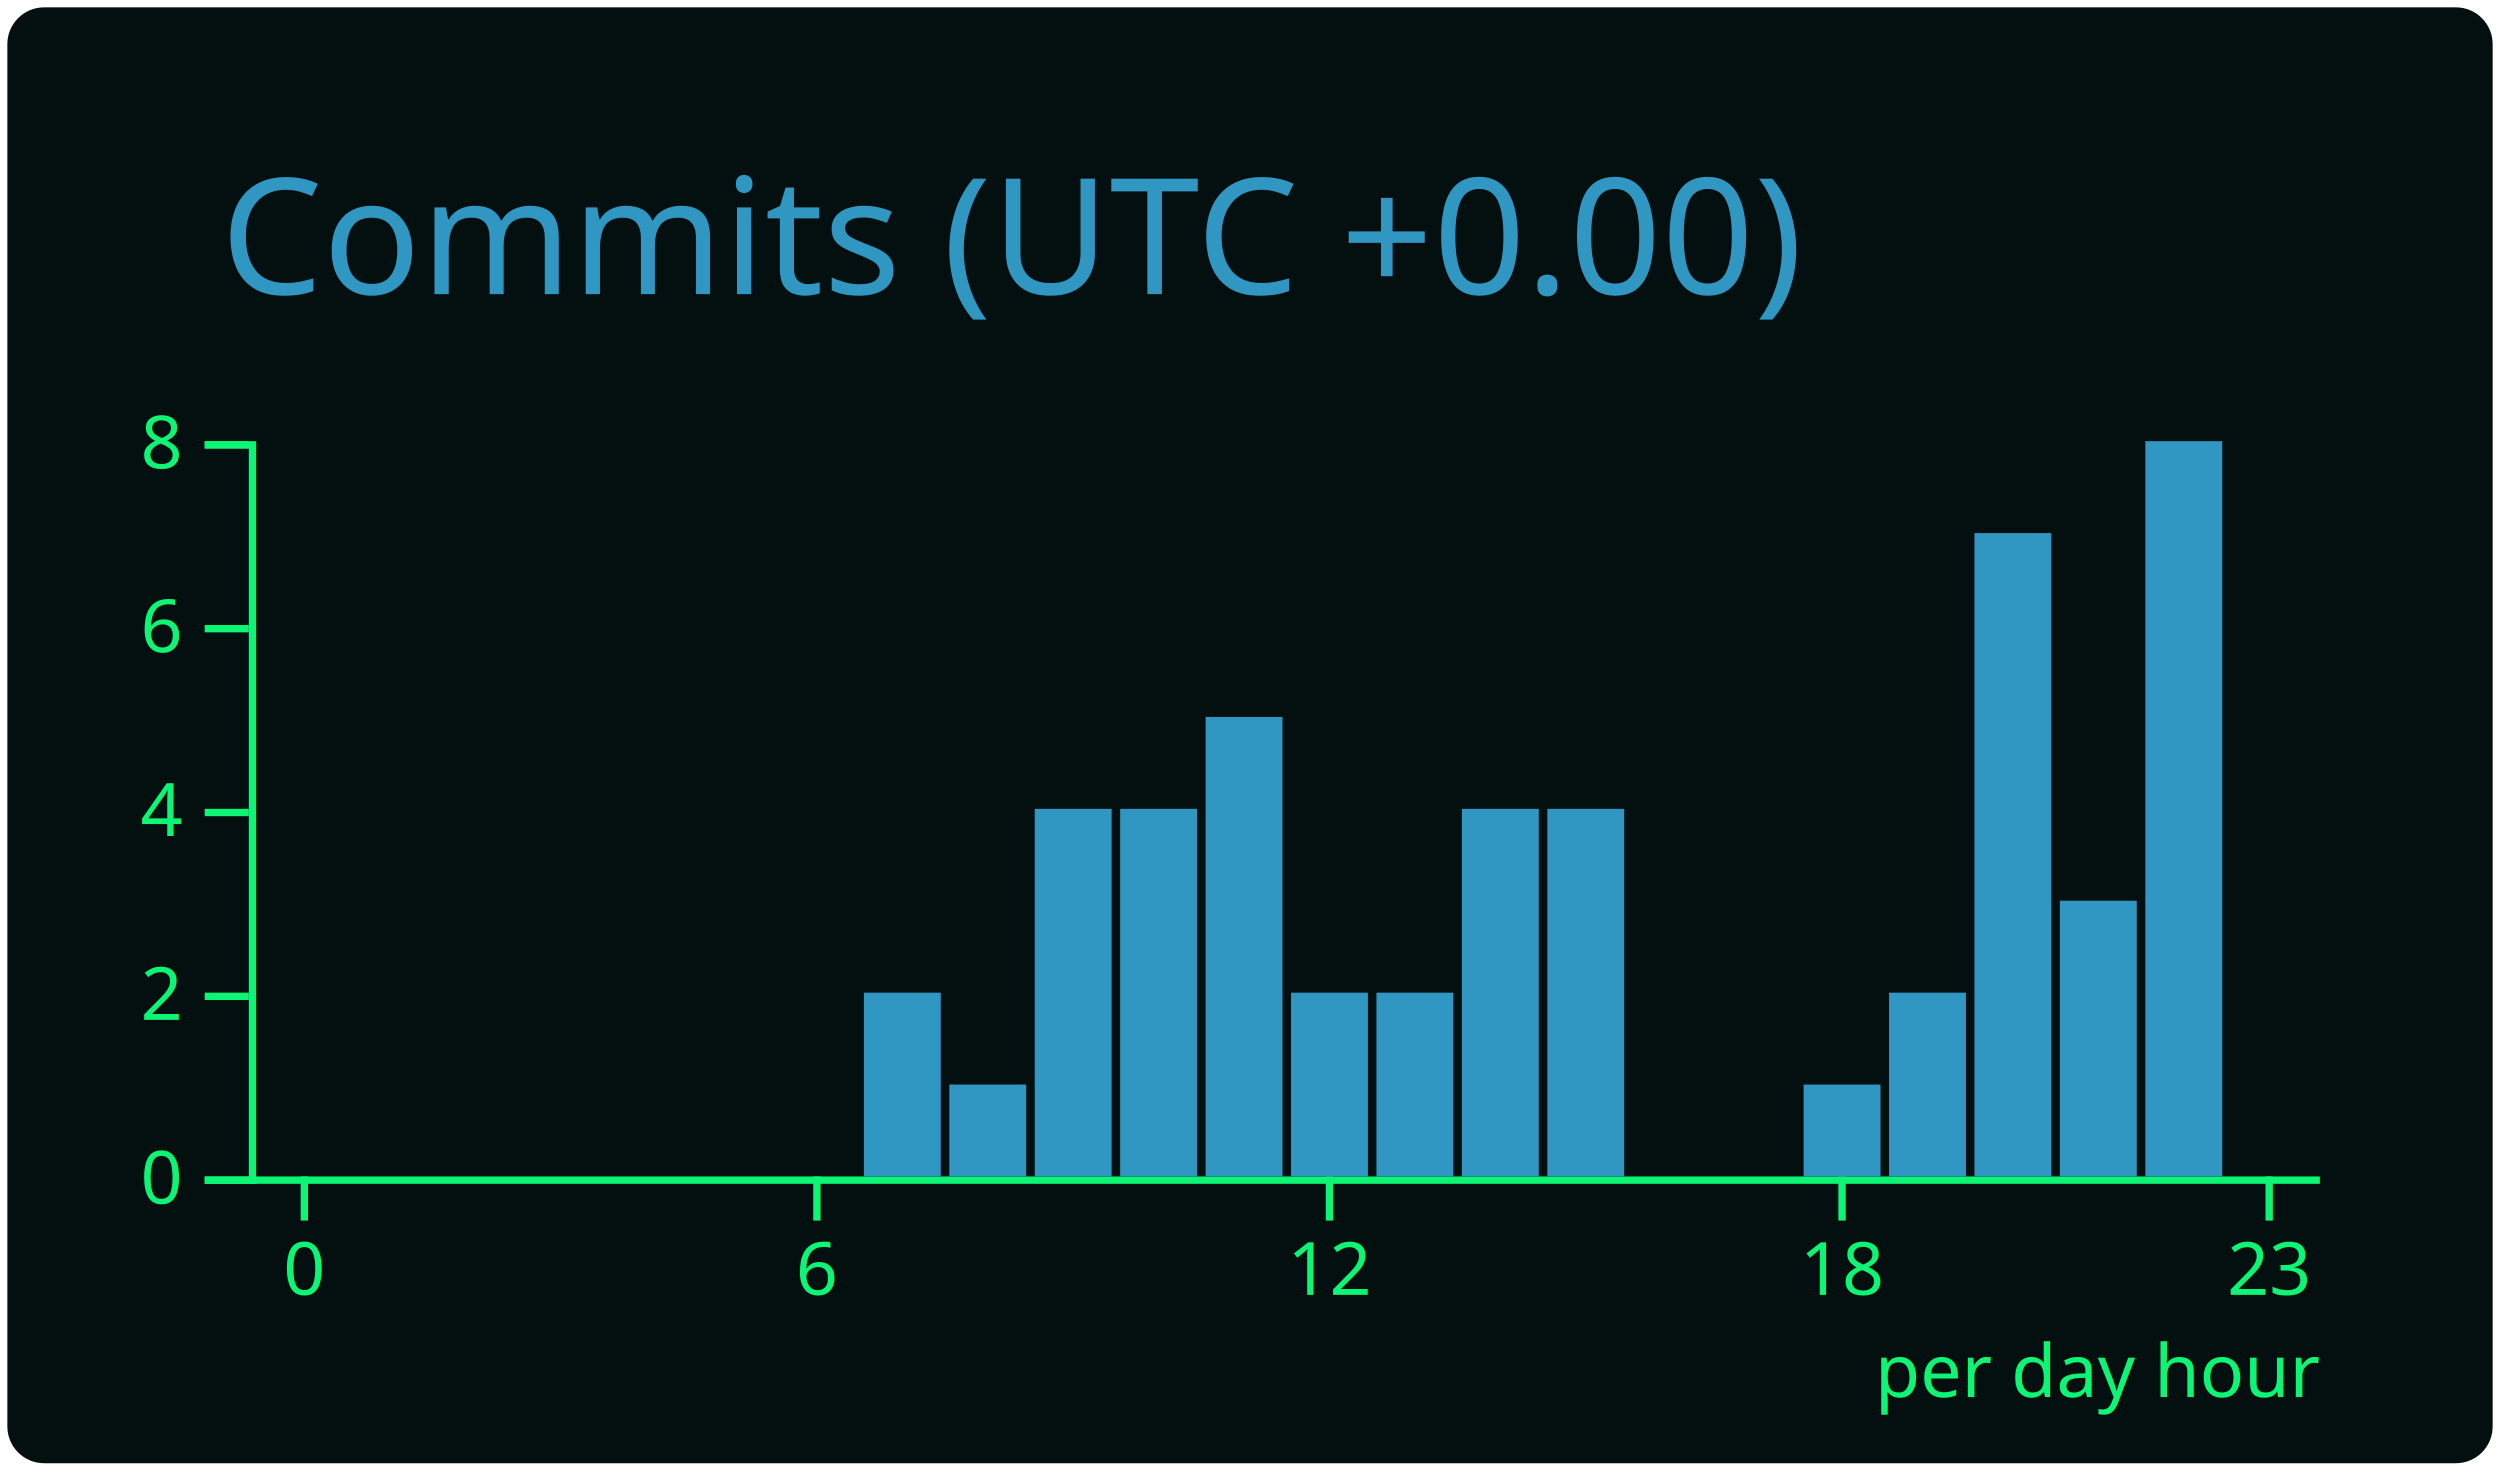
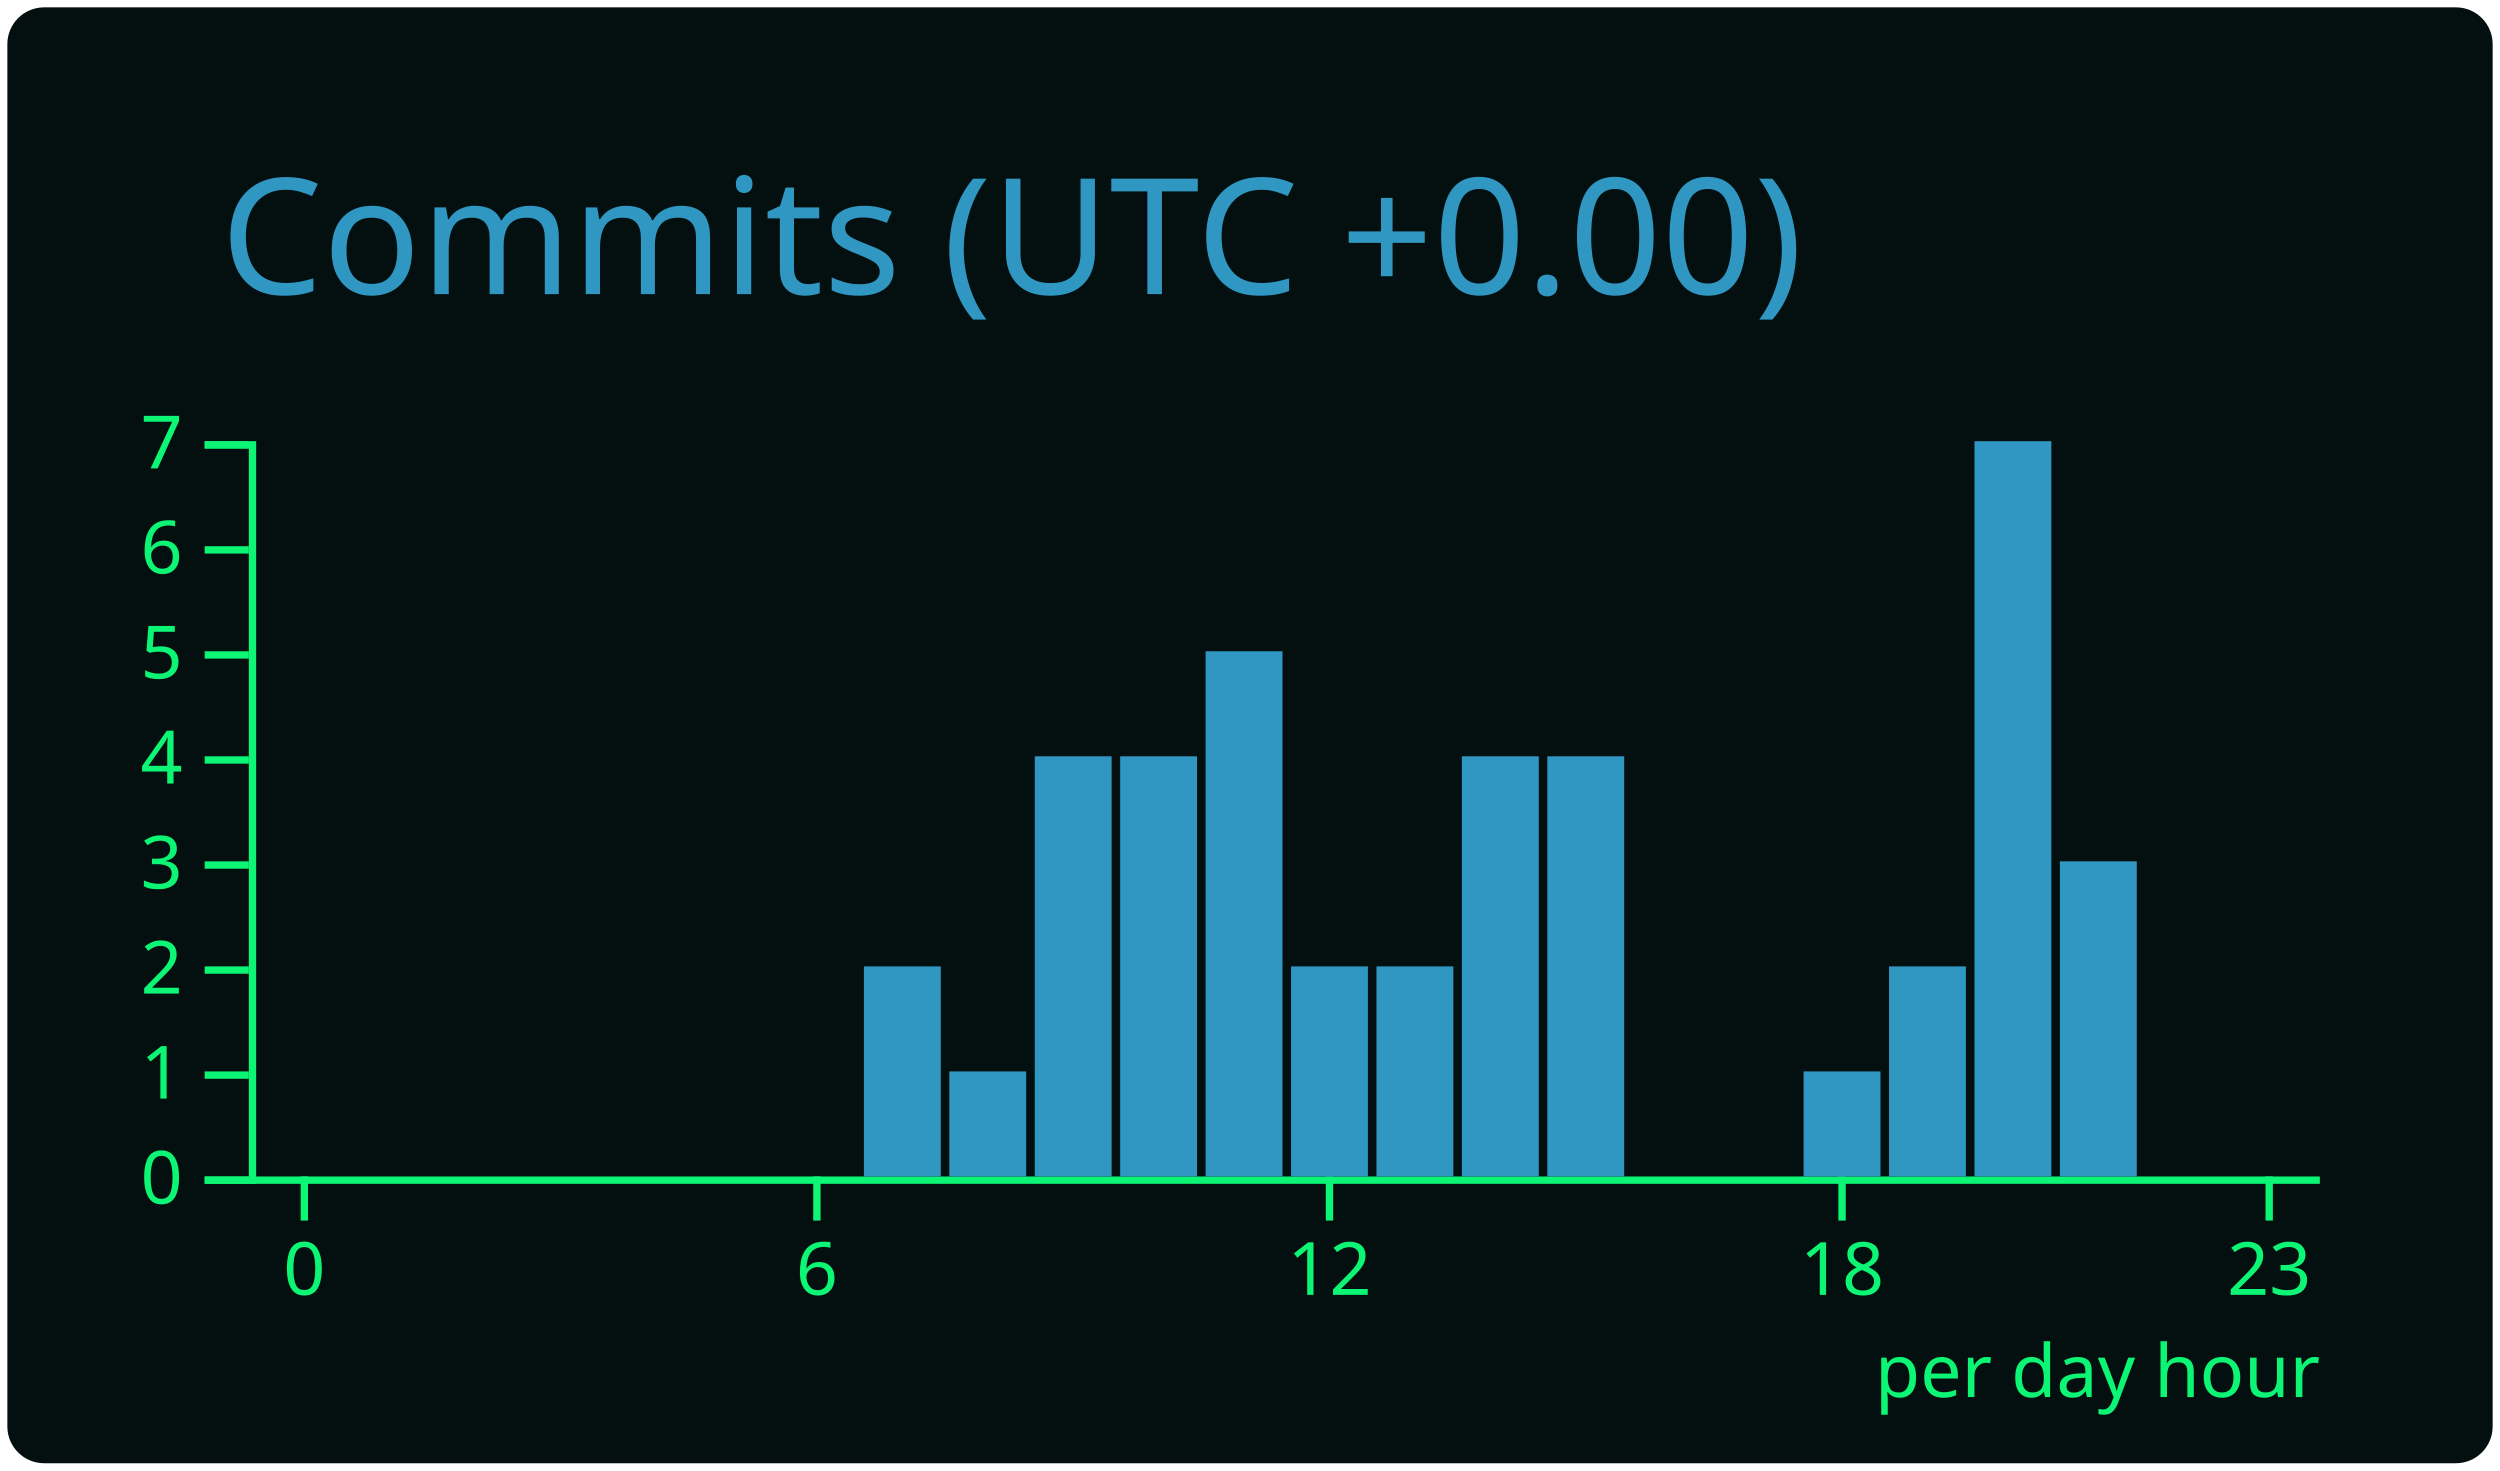
<svg xmlns="http://www.w3.org/2000/svg" width="340" height="200" viewBox="0 0 340 200">
  <style>* {
          font-family: 'Segoe UI', Ubuntu, "Helvetica Neue", Sans-Serif
        }</style>
  <rect x="1" y="1" rx="5" ry="5" height="99%" width="99.412%" stroke="#000000" stroke-width="1" fill="#040f0f" stroke-opacity="0" />
  <text x="30" y="40" style="font-size: 22px; fill: #2f97c1;">Commits (UTC +0.00)</text>
  <g transform="translate(0,40)">
    <g color="#2f97c1" transform="translate(35,20)">
      <g color="#0cf574" transform="translate(0,100)" fill="none" font-size="10" font-family="sans-serif" text-anchor="middle">
        <path class="domain" stroke="currentColor" d="M-1.162,0.5H280.5" />
        <g class="tick" opacity="1" transform="translate(6.390041,0)">
          <line stroke="currentColor" y2="6" />
          <text fill="currentColor" y="9" dy="0.71em">0</text>
        </g>
        <g class="tick" opacity="1" transform="translate(76.09959,0)">
          <line stroke="currentColor" y2="6" />
          <text fill="currentColor" y="9" dy="0.71em">6</text>
        </g>
        <g class="tick" opacity="1" transform="translate(145.8091,0)">
          <line stroke="currentColor" y2="6" />
          <text fill="currentColor" y="9" dy="0.71em">12</text>
        </g>
        <g class="tick" opacity="1" transform="translate(215.5187,0)">
          <line stroke="currentColor" y2="6" />
          <text fill="currentColor" y="9" dy="0.71em">18</text>
        </g>
        <g class="tick" opacity="1" transform="translate(273.61,0)">
          <line stroke="currentColor" y2="6" />
          <text fill="currentColor" y="9" dy="0.71em">23</text>
        </g>
      </g>
      <g color="#0cf574" transform="translate(-1.161826,0)" fill="none" font-size="10" font-family="sans-serif" text-anchor="end">
        <path class="domain" stroke="currentColor" d="M-6,100.5H0.5V0.5H-6" />
        <g class="tick" opacity="1" transform="translate(0,100.5)">
          <line stroke="currentColor" x2="-6" />
          <text fill="currentColor" x="-9" dy="0.32em">0</text>
        </g>
-         <g class="tick" opacity="1" transform="translate(0,75.5)">
+         <g class="tick" opacity="1" transform="translate(0,86.21429)">
+           <line stroke="currentColor" x2="-6" />
+           <text fill="currentColor" x="-9" dy="0.32em">1</text>
+         </g>
+         <g class="tick" opacity="1" transform="translate(0,71.92857)">
          <line stroke="currentColor" x2="-6" />
          <text fill="currentColor" x="-9" dy="0.32em">2</text>
        </g>
-         <g class="tick" opacity="1" transform="translate(0,50.5)">
+         <g class="tick" opacity="1" transform="translate(0,57.64286)">
+           <line stroke="currentColor" x2="-6" />
+           <text fill="currentColor" x="-9" dy="0.32em">3</text>
+         </g>
+         <g class="tick" opacity="1" transform="translate(0,43.35714)">
          <line stroke="currentColor" x2="-6" />
          <text fill="currentColor" x="-9" dy="0.32em">4</text>
        </g>
-         <g class="tick" opacity="1" transform="translate(0,25.5)">
+         <g class="tick" opacity="1" transform="translate(0,29.07143)">
+           <line stroke="currentColor" x2="-6" />
+           <text fill="currentColor" x="-9" dy="0.32em">5</text>
+         </g>
+         <g class="tick" opacity="1" transform="translate(0,14.78571)">
          <line stroke="currentColor" x2="-6" />
          <text fill="currentColor" x="-9" dy="0.32em">6</text>
        </g>
        <g class="tick" opacity="1" transform="translate(0,0.5)">
          <line stroke="currentColor" x2="-6" />
-           <text fill="currentColor" x="-9" dy="0.32em">8</text>
+           <text fill="currentColor" x="-9" dy="0.32em">7</text>
        </g>
      </g>
      <rect class="bar" fill="#2f97c1" x="1.162" y="100" width="10.456" height="0" />
      <rect class="bar" fill="#2f97c1" x="12.78" y="100" width="10.456" height="0" />
      <rect class="bar" fill="#2f97c1" x="24.398" y="100" width="10.456" height="0" />
      <rect class="bar" fill="#2f97c1" x="36.017" y="100" width="10.456" height="0" />
      <rect class="bar" fill="#2f97c1" x="47.635" y="100" width="10.456" height="0" />
      <rect class="bar" fill="#2f97c1" x="59.253" y="100" width="10.456" height="0" />
      <rect class="bar" fill="#2f97c1" x="70.871" y="100" width="10.456" height="0" />
-       <rect class="bar" fill="#2f97c1" x="82.49" y="75" width="10.456" height="25" />
-       <rect class="bar" fill="#2f97c1" x="94.108" y="87.5" width="10.456" height="12.5" />
-       <rect class="bar" fill="#2f97c1" x="105.726" y="50" width="10.456" height="50" />
-       <rect class="bar" fill="#2f97c1" x="117.344" y="50" width="10.456" height="50" />
-       <rect class="bar" fill="#2f97c1" x="128.963" y="37.5" width="10.456" height="62.5" />
-       <rect class="bar" fill="#2f97c1" x="140.581" y="75" width="10.456" height="25" />
-       <rect class="bar" fill="#2f97c1" x="152.199" y="75" width="10.456" height="25" />
-       <rect class="bar" fill="#2f97c1" x="163.817" y="50" width="10.456" height="50" />
-       <rect class="bar" fill="#2f97c1" x="175.436" y="50" width="10.456" height="50" />
+       <rect class="bar" fill="#2f97c1" x="82.49" y="71.429" width="10.456" height="28.571" />
+       <rect class="bar" fill="#2f97c1" x="94.108" y="85.714" width="10.456" height="14.286" />
+       <rect class="bar" fill="#2f97c1" x="105.726" y="42.857" width="10.456" height="57.143" />
+       <rect class="bar" fill="#2f97c1" x="117.344" y="42.857" width="10.456" height="57.143" />
+       <rect class="bar" fill="#2f97c1" x="128.963" y="28.571" width="10.456" height="71.429" />
+       <rect class="bar" fill="#2f97c1" x="140.581" y="71.429" width="10.456" height="28.571" />
+       <rect class="bar" fill="#2f97c1" x="152.199" y="71.429" width="10.456" height="28.571" />
+       <rect class="bar" fill="#2f97c1" x="163.817" y="42.857" width="10.456" height="57.143" />
+       <rect class="bar" fill="#2f97c1" x="175.436" y="42.857" width="10.456" height="57.143" />
      <rect class="bar" fill="#2f97c1" x="187.054" y="100" width="10.456" height="0" />
      <rect class="bar" fill="#2f97c1" x="198.672" y="100" width="10.456" height="0" />
-       <rect class="bar" fill="#2f97c1" x="210.29" y="87.5" width="10.456" height="12.5" />
-       <rect class="bar" fill="#2f97c1" x="221.909" y="75" width="10.456" height="25" />
-       <rect class="bar" fill="#2f97c1" x="233.527" y="12.5" width="10.456" height="87.5" />
-       <rect class="bar" fill="#2f97c1" x="245.145" y="62.5" width="10.456" height="37.5" />
-       <rect class="bar" fill="#2f97c1" x="256.763" y="0" width="10.456" height="100" />
+       <rect class="bar" fill="#2f97c1" x="210.29" y="85.714" width="10.456" height="14.286" />
+       <rect class="bar" fill="#2f97c1" x="221.909" y="71.429" width="10.456" height="28.571" />
+       <rect class="bar" fill="#2f97c1" x="233.527" y="0" width="10.456" height="100" />
+       <rect class="bar" fill="#2f97c1" x="245.145" y="57.143" width="10.456" height="42.857" />
+       <rect class="bar" fill="#2f97c1" x="256.763" y="100" width="10.456" height="0" />
      <rect class="bar" fill="#2f97c1" x="268.382" y="100" width="10.456" height="0" />
      <g>
        <text y="130" x="220" style="fill: #0cf574; font-size: 10px;">per day hour</text>
      </g>
    </g>
  </g>
</svg>
